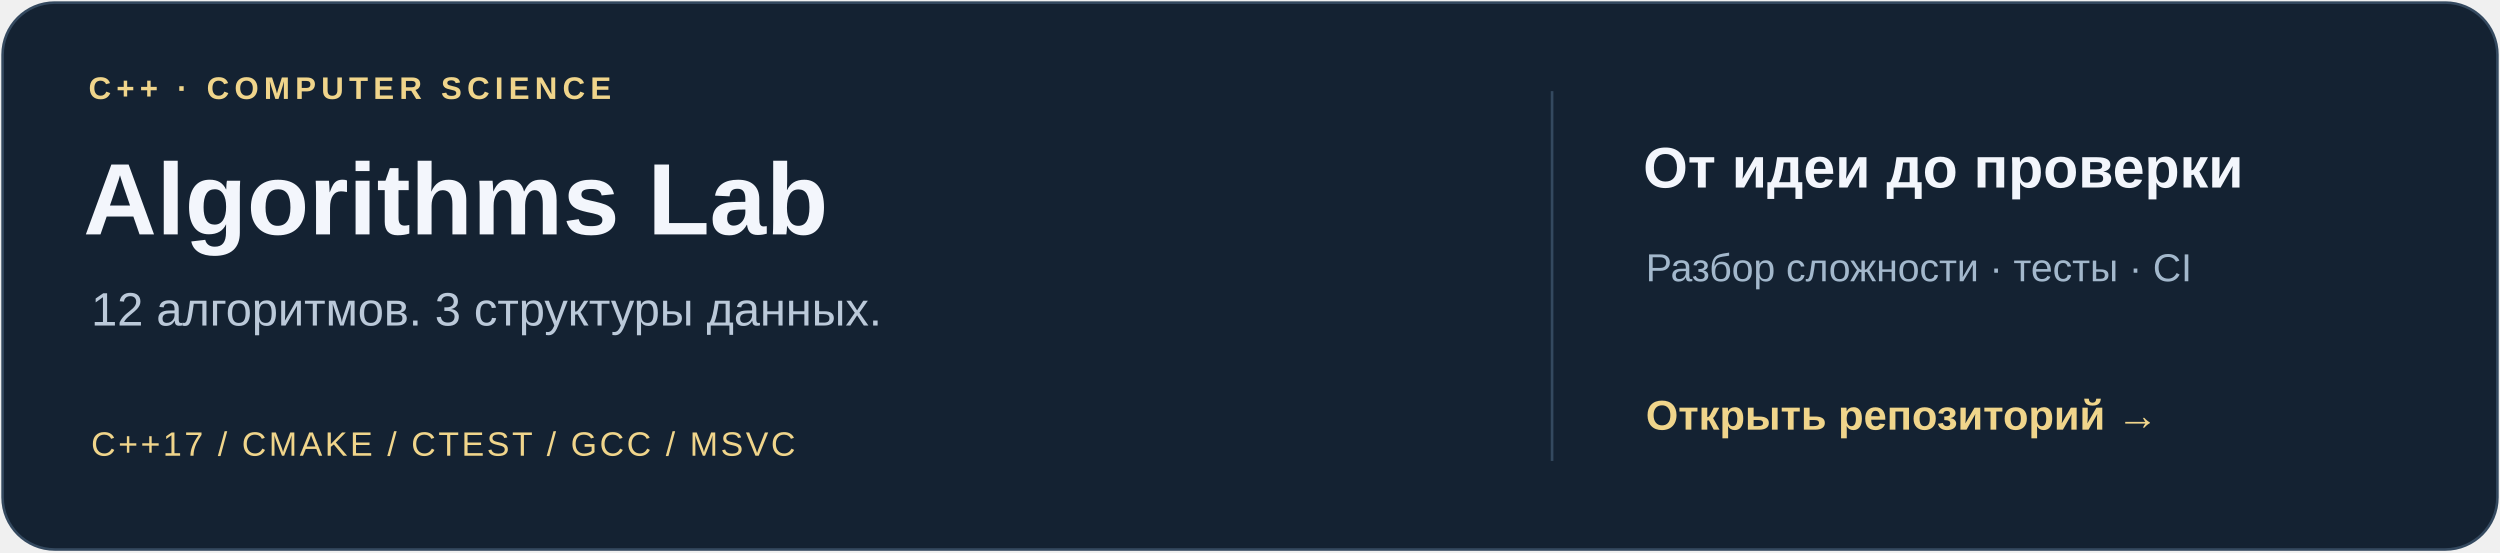
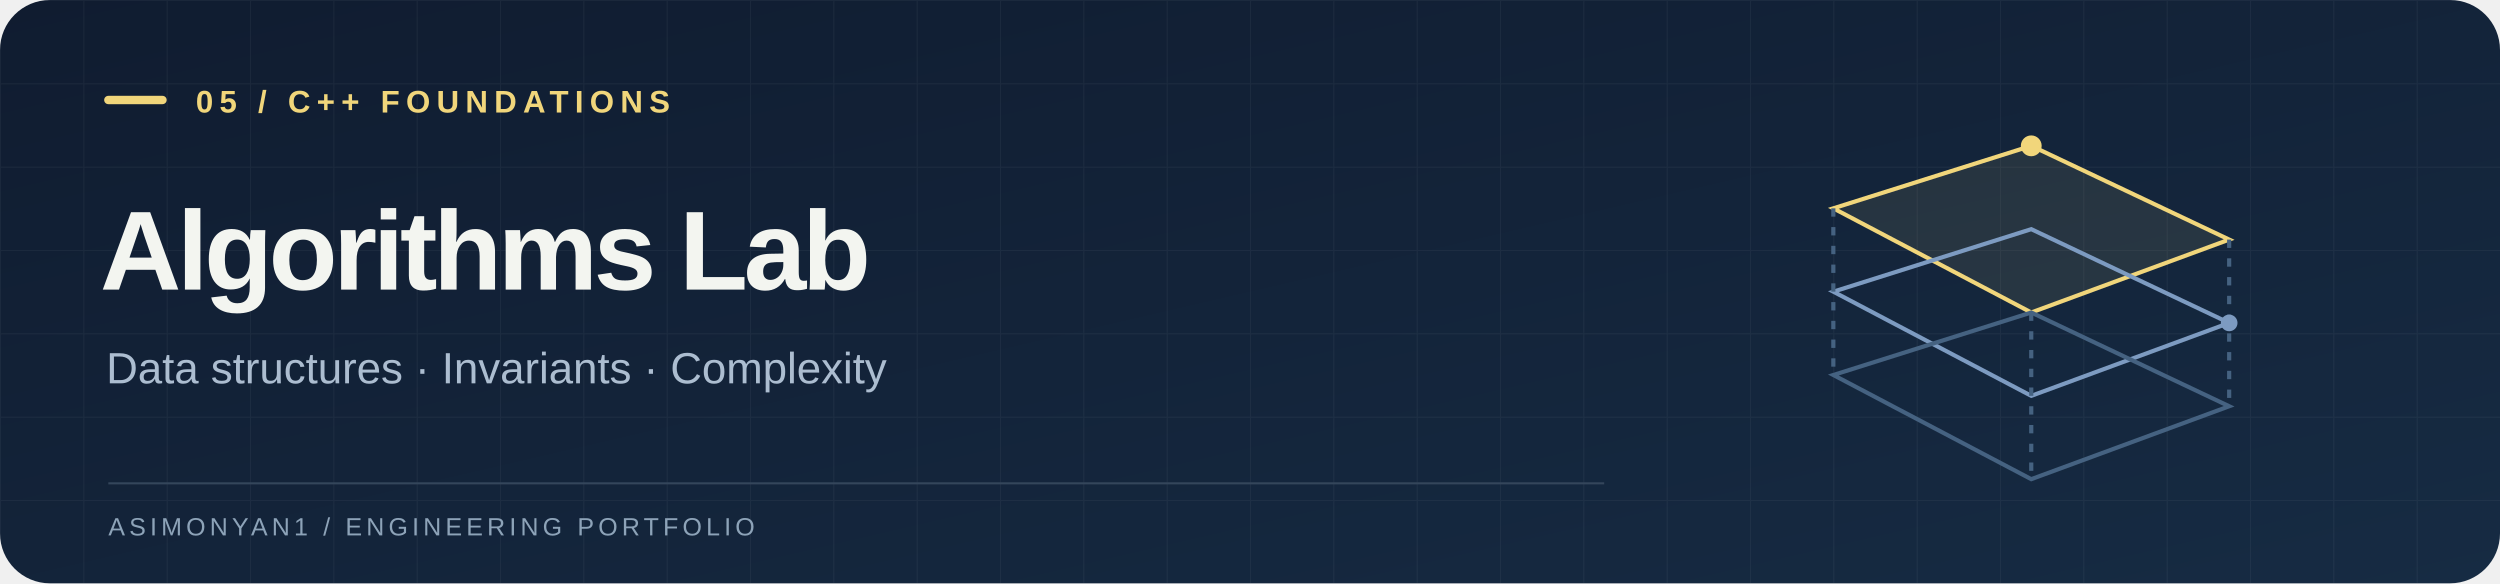
- <svg xmlns="http://www.w3.org/2000/svg" width="960" height="212" viewBox="0 0 960 212" role="img" aria-labelledby="title desc">
-   <rect x="1" y="1" width="958" height="210" rx="20" fill="#142232" stroke="#34495F" />
-   <g font-family="Segoe UI,Arial,sans-serif">
-     <text x="34" y="38" font-size="12" letter-spacing="2" font-weight="700" fill="#F0D58B">C++ · COMPUTER SCIENCE</text>
-     <text x="32" y="90" font-size="39" font-weight="700" fill="#F3F6FC">Algorithms Lab</text>
-     <text x="35" y="125" font-size="18" fill="#BBC9D9">12 алгоритмов. 3 структуры данных.</text>
-     <text x="35" y="175" font-size="13" letter-spacing="1" fill="#F0D58B">C++17 / CMAKE / CTEST / GCC / MSVC</text>
-     <path d="M596 35V177" stroke="#34495F" />
-     <text x="631" y="72" font-size="22" font-weight="600" fill="#F3F6FC">От идеи до проверки</text>
-     <text x="632" y="108" font-size="15" fill="#A3B8CC">Разбор сложности · тесты · CI</text>
-     <text x="632" y="165" font-size="16" font-weight="600" fill="#F0D58B">Открыть репозиторий →</text>
+ <svg xmlns="http://www.w3.org/2000/svg" width="1200" height="280" viewBox="0 0 1200 280" role="img" aria-label="Algorithms Lab — Data structures · Invariants · Complexity">
+   <defs>
+     <pattern id="grid" width="40" height="40" patternUnits="userSpaceOnUse">
+       <path d="M40 0H0V40" fill="none" stroke="#fff" stroke-opacity=".045" />
+     </pattern>
+     <linearGradient id="bg" x2="1" y2="1">
+       <stop stop-color="#101c30" />
+       <stop offset="1" stop-color="#162b43" />
+     </linearGradient>
+   </defs>
+   <rect width="1200" height="280" rx="24" fill="url(#bg)" />
+   <rect width="1200" height="280" rx="24" fill="url(#grid)" />
+   <rect x="50" y="46" width="30" height="4" rx="2" fill="#f1d67b" />
+   <text x="94" y="54" fill="#f1d67b" font-family="Arial,sans-serif" font-size="15" font-weight="700" letter-spacing="3">05 / C++ FOUNDATIONS</text>
+   <text x="48" y="139" fill="#f3f5f0" font-family="Arial,sans-serif" font-size="54" font-weight="700" letter-spacing="-2">Algorithms Lab</text>
+   <text x="51" y="184" fill="#acbdd0" font-family="Arial,sans-serif" font-size="21">Data structures · Invariants · Complexity</text>
+   <path d="M52 232H770" stroke="#34465b" />
+   <text x="52" y="257" fill="#8da3b8" font-family="Arial,sans-serif" font-size="12" letter-spacing="2">ASIMONYAN1  /  ENGINEERING PORTFOLIO</text>
+   <g transform="translate(880 70.0)" fill="none" stroke-width="2">
+     <path d="M0 30L95 0L190 45L95 80Z" stroke="#f1d67b" fill="#f1d67b" fill-opacity=".09" />
+     <path d="M0 70L95 40L190 85L95 120Z" stroke="#7d9bc1" />
+     <path d="M0 110L95 80L190 125L95 160Z" stroke="#456281" />
+     <path d="M0 30V110M190 45V125M95 80V160" stroke="#456281" stroke-dasharray="4 5" />
+     <circle cx="95" cy="0" r="5" fill="#f1d67b" stroke="none" />
+     <circle cx="190" cy="85" r="4" fill="#7d9bc1" stroke="none" />
  </g>
</svg>
